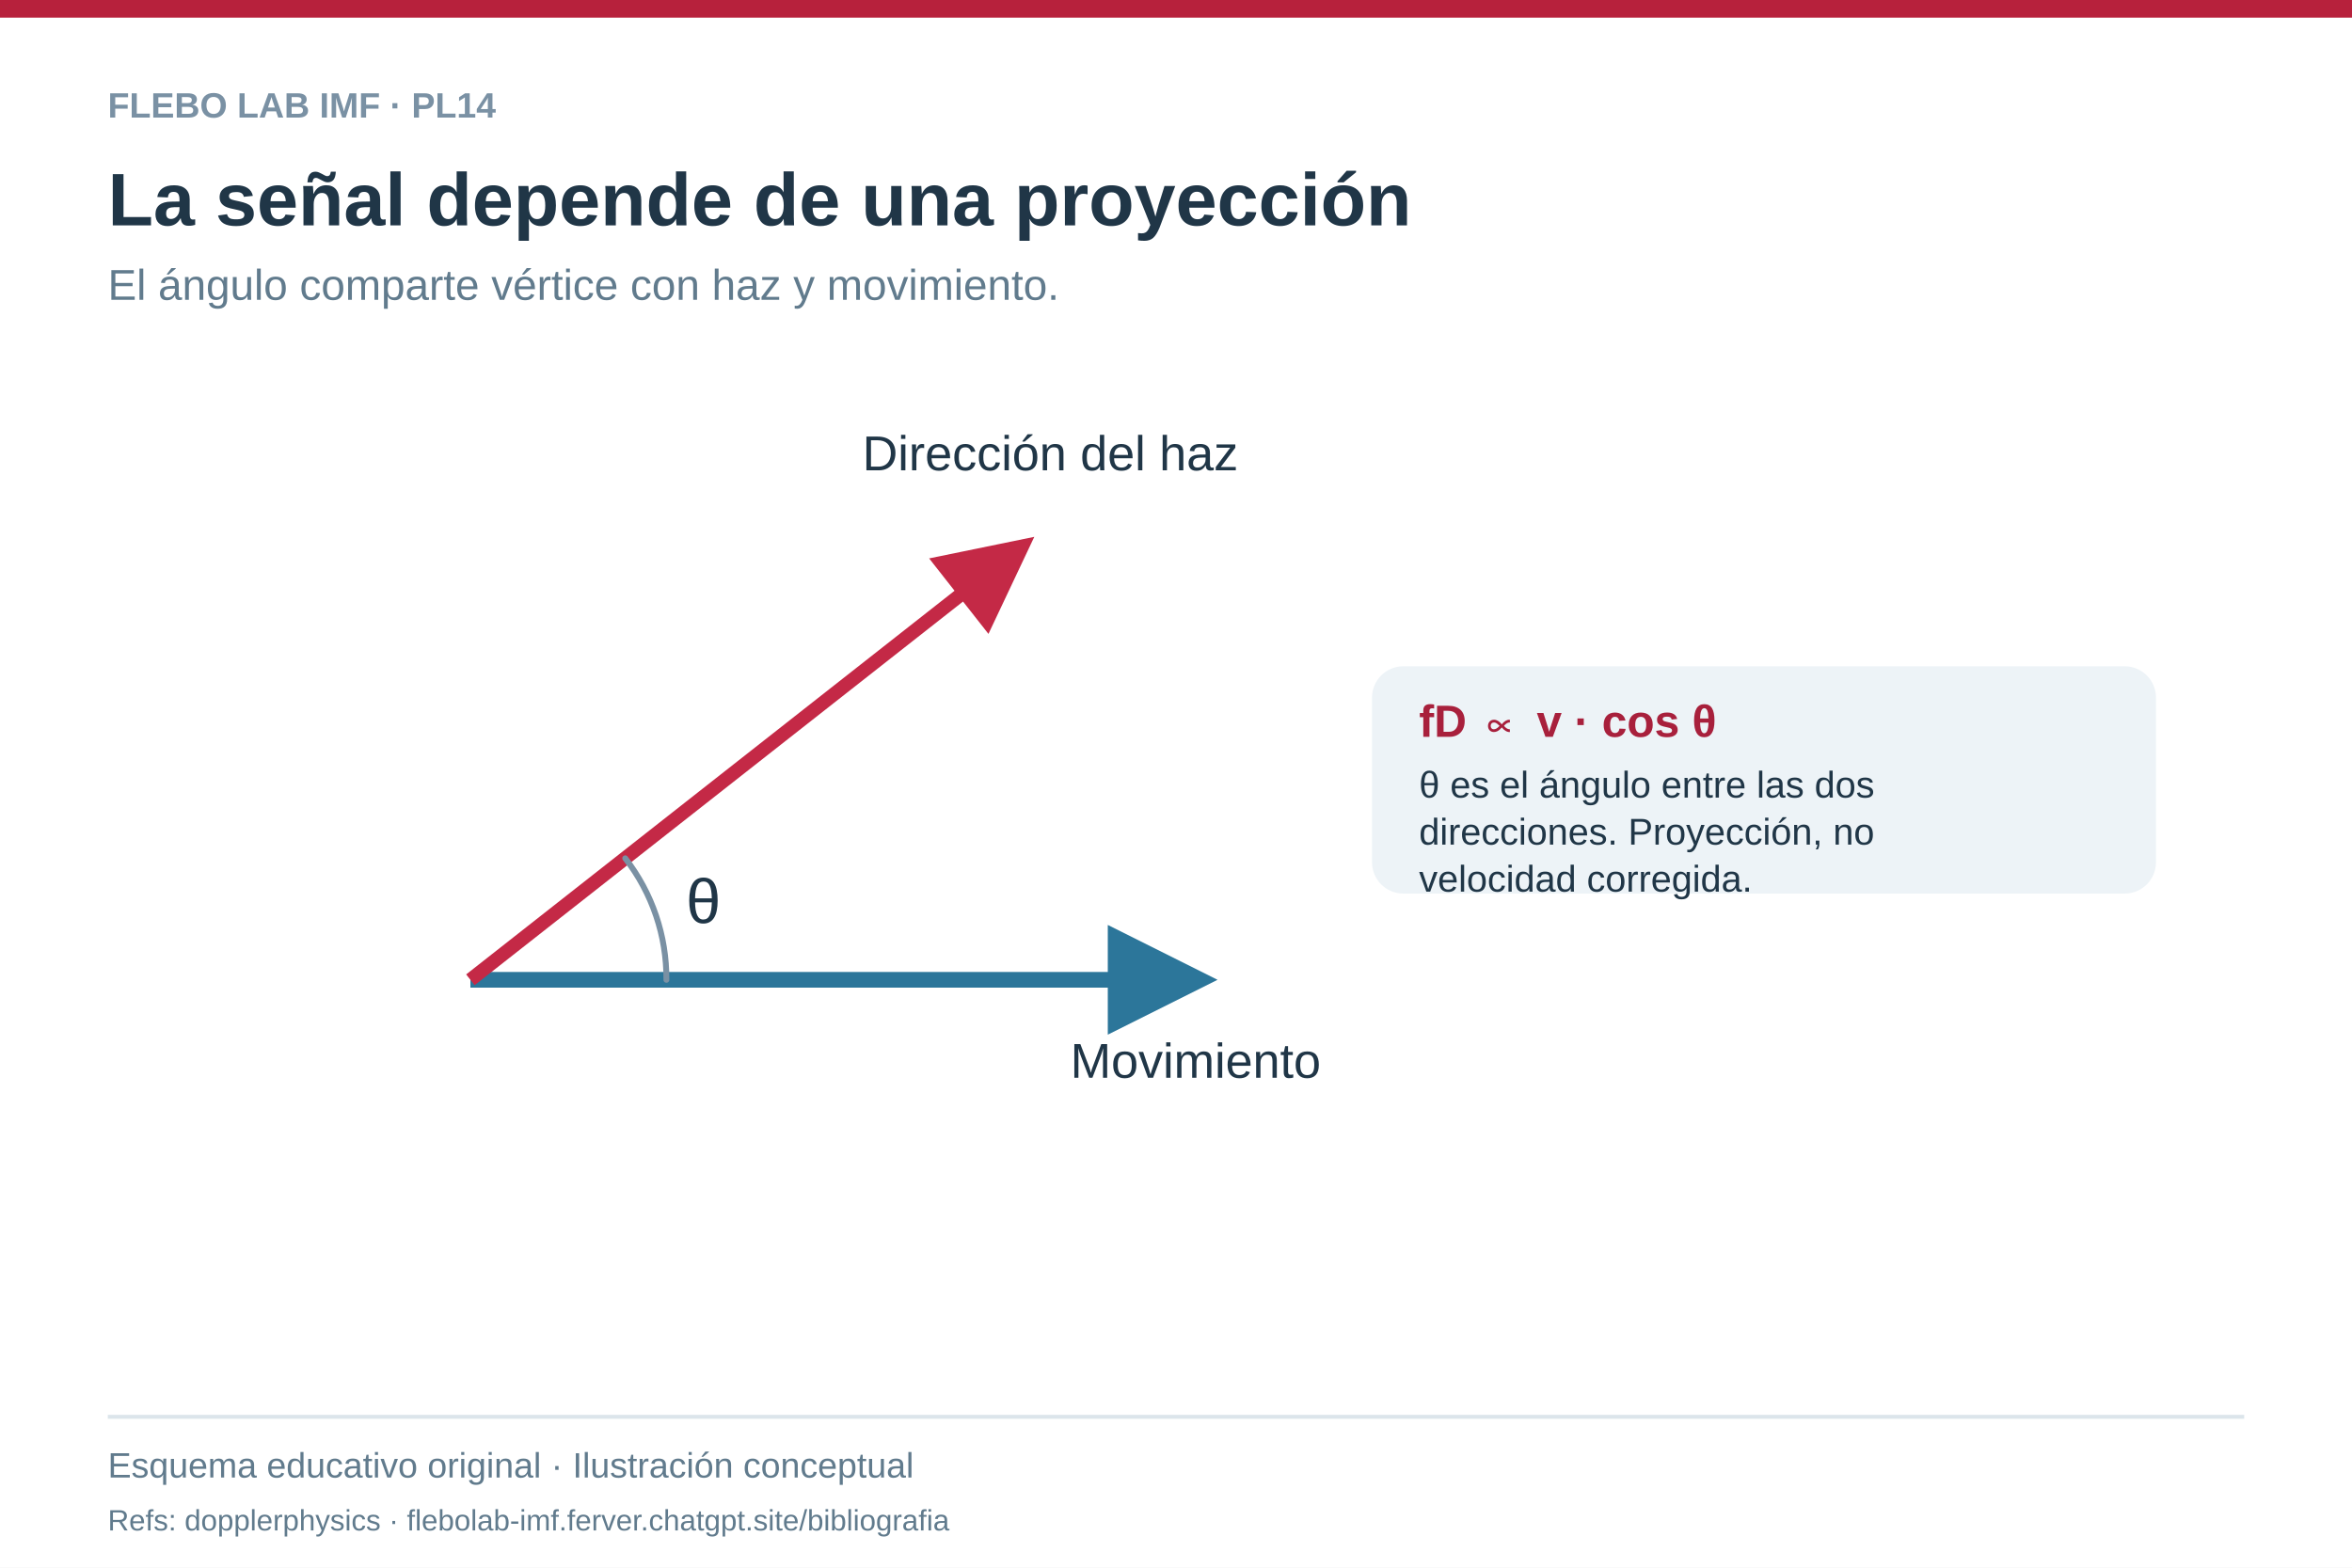
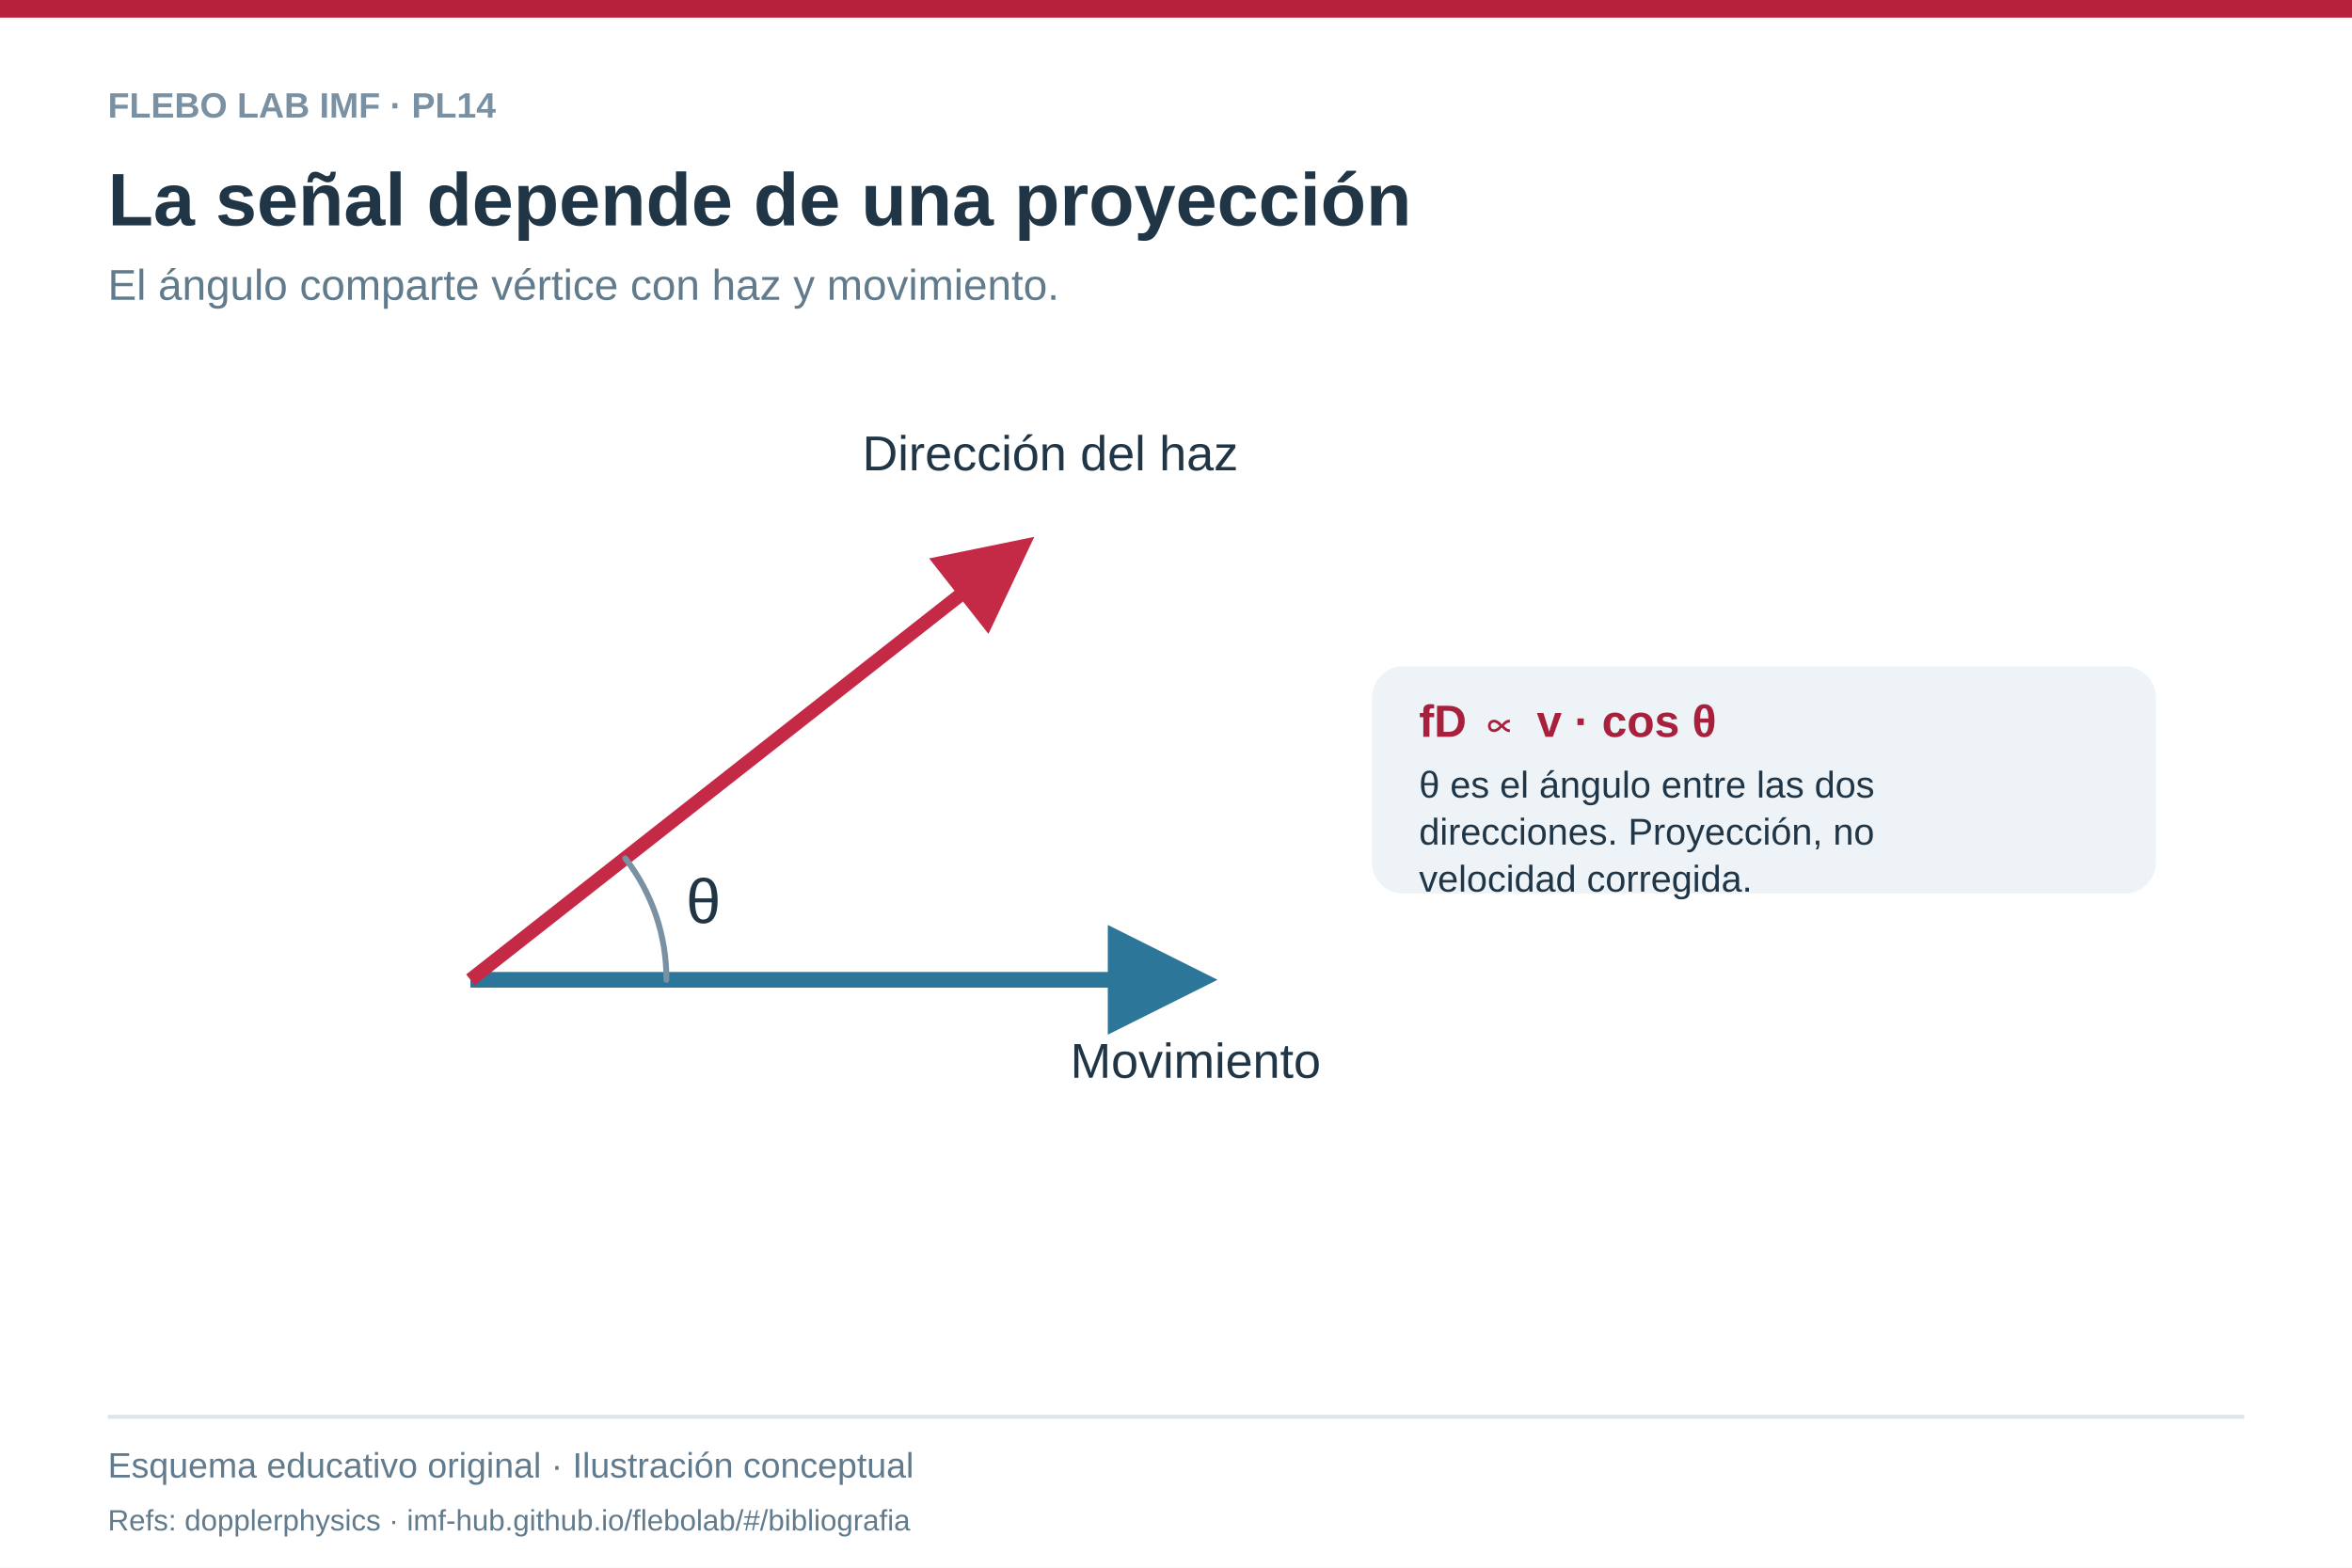
<svg xmlns="http://www.w3.org/2000/svg" width="1200" height="800" viewBox="0 0 1200 800" role="img" aria-labelledby="title desc">
  <defs>
    <marker id="arrow" viewBox="0 0 10 10" refX="8" refY="5" markerWidth="7" markerHeight="7" orient="auto-start-reverse">
      <path d="M0,0 L10,5 L0,10 z" fill="context-stroke" />
    </marker>
  </defs>
  <style>text{font-family:Arial,Helvetica,sans-serif}.static{display:none}@media(prefers-reduced-motion:reduce){.moving{display:none}.static{display:inline}}</style>
  <rect width="1200" height="800" fill="#fff" />
  <rect width="1200" height="9" fill="#b7213c" />
  <text x="55" y="60" fill="#7a91a4" font-size="18" font-weight="700" text-anchor="start">FLEBO LAB IMF · PL14</text>
  <text x="55" y="115" fill="#203647" font-size="38" font-weight="700" text-anchor="start">La señal depende de una proyección</text>
  <text x="55" y="153" fill="#617b8d" font-size="22" font-weight="400" text-anchor="start">El ángulo comparte vértice con haz y movimiento.</text>
  <line x1="240" y1="500" x2="610" y2="500" stroke="#2c769a" stroke-width="8" marker-end="url(#arrow)" />
  <line x1="240" y1="500" x2="520" y2="280" stroke="#c42946" stroke-width="7" marker-end="url(#arrow)" />
  <path d="M340,500 A100,100 0 0 0 319,438" fill="none" stroke="#7a91a4" stroke-width="3" stroke-linecap="round" />
  <text x="350" y="471" fill="#203647" font-size="32" font-weight="400" text-anchor="start">θ</text>
  <text x="610" y="550" fill="#203647" font-size="25" font-weight="400" text-anchor="middle">Movimiento</text>
  <text x="440" y="240" fill="#203647" font-size="25" font-weight="400" text-anchor="start">Dirección del haz</text>
  <rect x="700" y="340" width="400" height="116" rx="16" fill="#edf3f7" stroke="none" />
  <text x="724" y="376" fill="#a8203c" font-size="23" font-weight="700" text-anchor="start">fD ∝ v · cos θ</text>
  <text x="724" y="407" fill="#203647" font-size="19" font-weight="400" text-anchor="start">θ es el ángulo entre las dos</text>
  <text x="724" y="431" fill="#203647" font-size="19" font-weight="400" text-anchor="start">direcciones. Proyección, no</text>
  <text x="724" y="455" fill="#203647" font-size="19" font-weight="400" text-anchor="start">velocidad corregida.</text>
  <line x1="55" y1="723" x2="1145" y2="723" stroke="#dce5eb" stroke-width="2" />
  <text x="55" y="754" fill="#617b8d" font-size="18" font-weight="400" text-anchor="start">Esquema educativo original · Ilustración conceptual</text>
-   <text x="55" y="781" fill="#617b8d" font-size="15" font-weight="400" text-anchor="start">Refs: dopplerphysics · flebolab-imf.ferver.chatgpt.site/bibliografia</text>
+   <text x="55" y="781" fill="#617b8d" font-size="15" font-weight="400" text-anchor="start">Refs: dopplerphysics · imf-hub.github.io/flebolab/#/bibliografia</text>
</svg>
